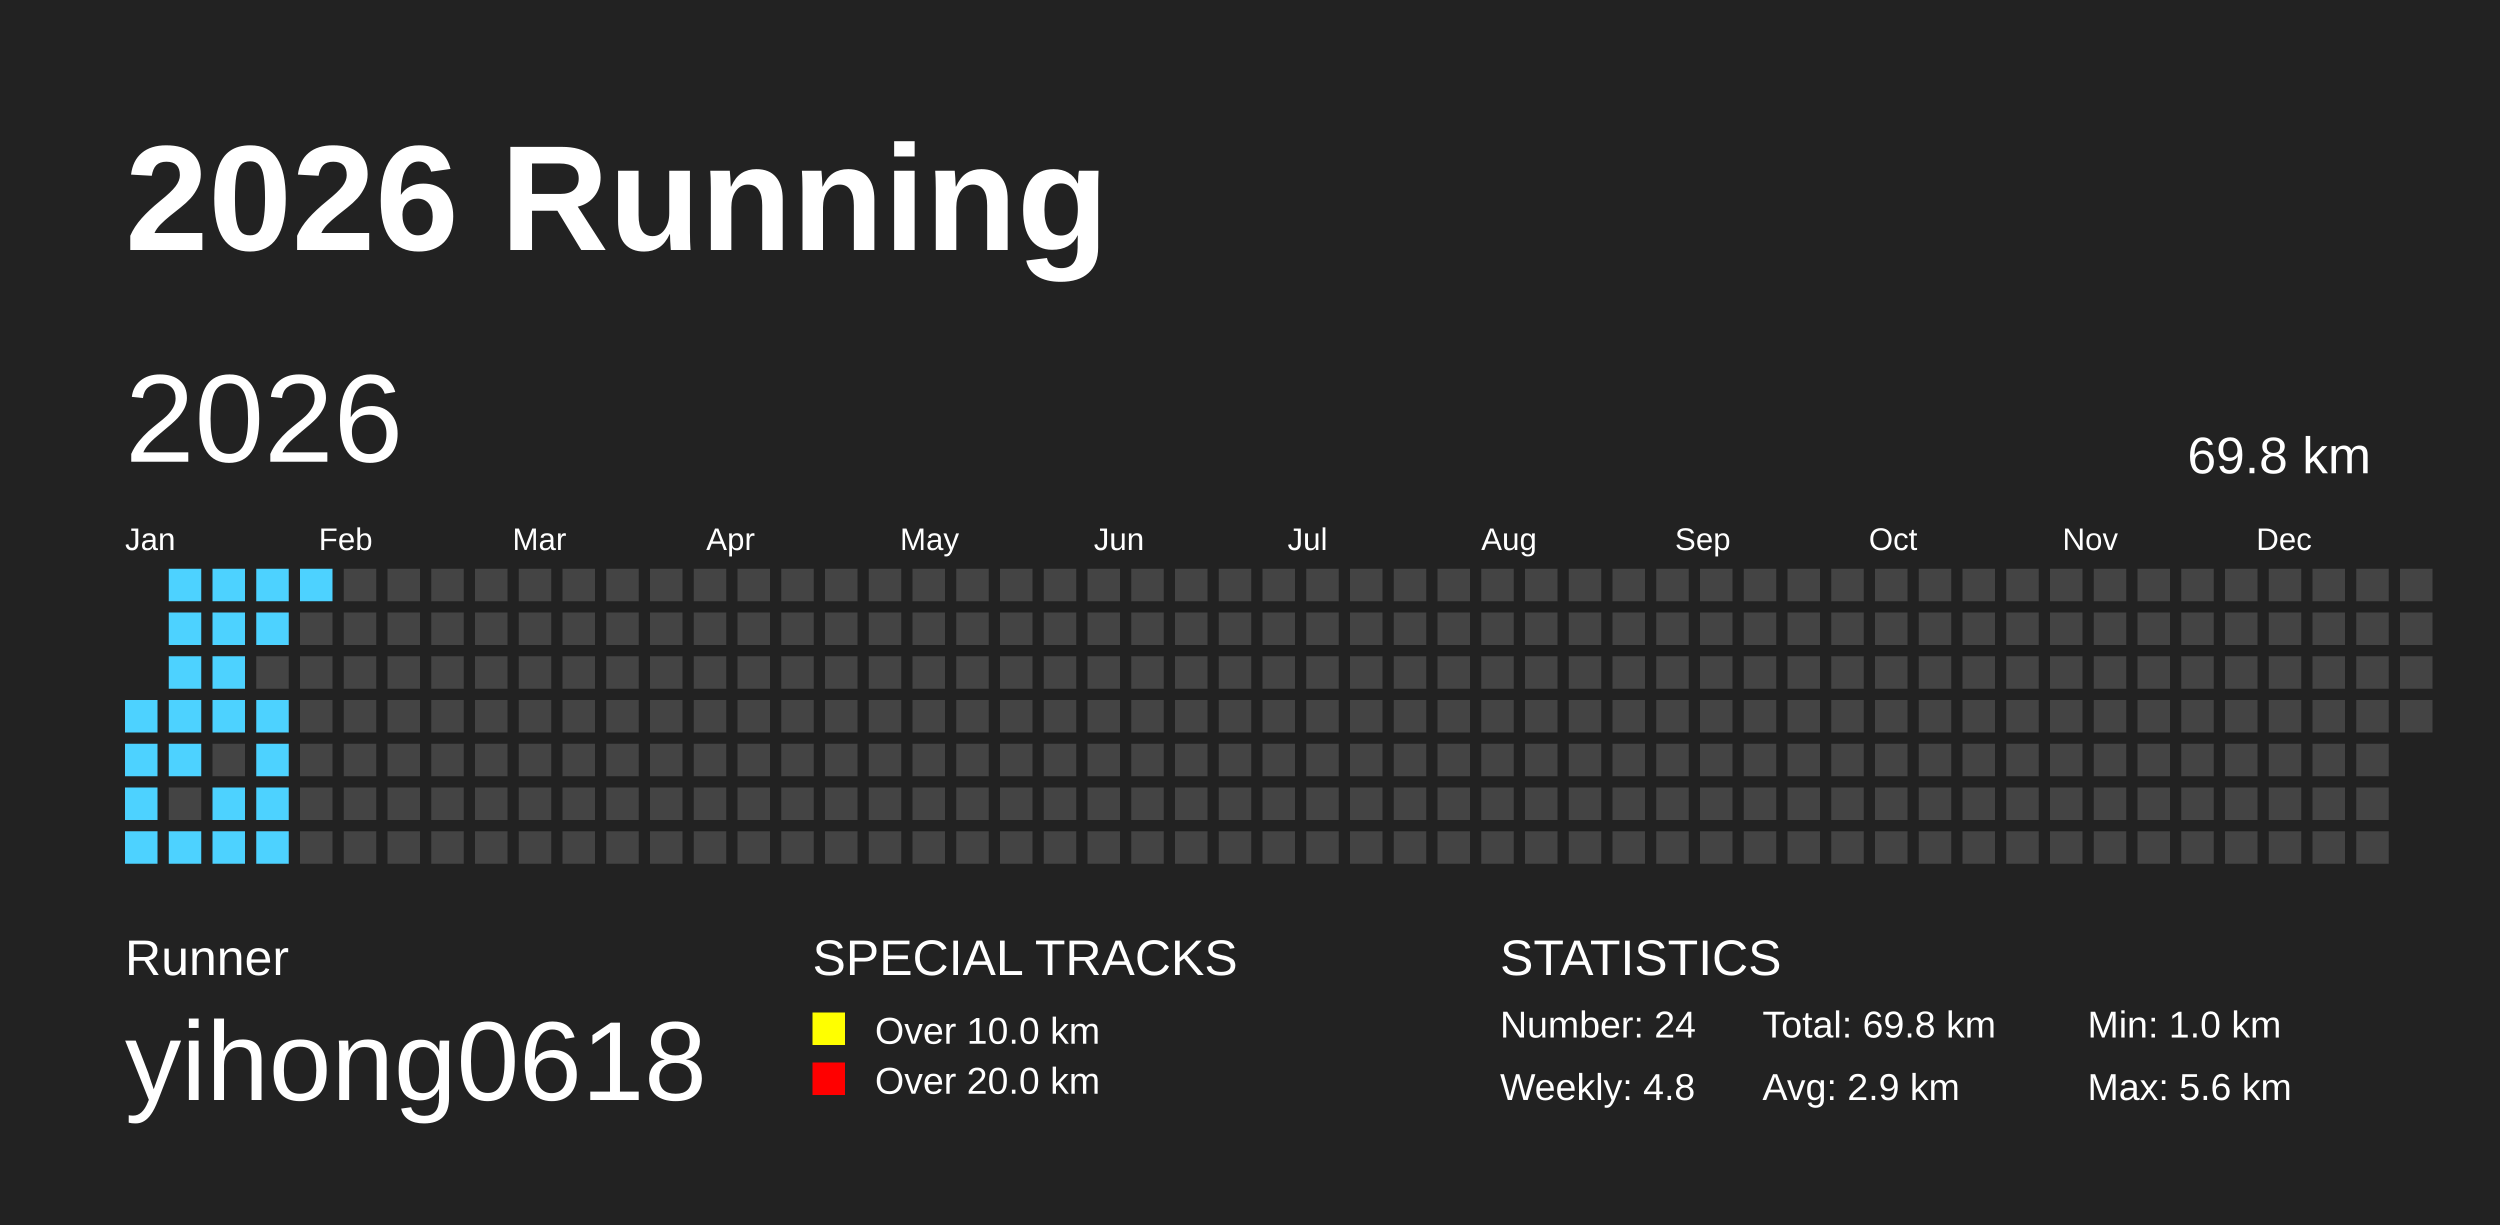
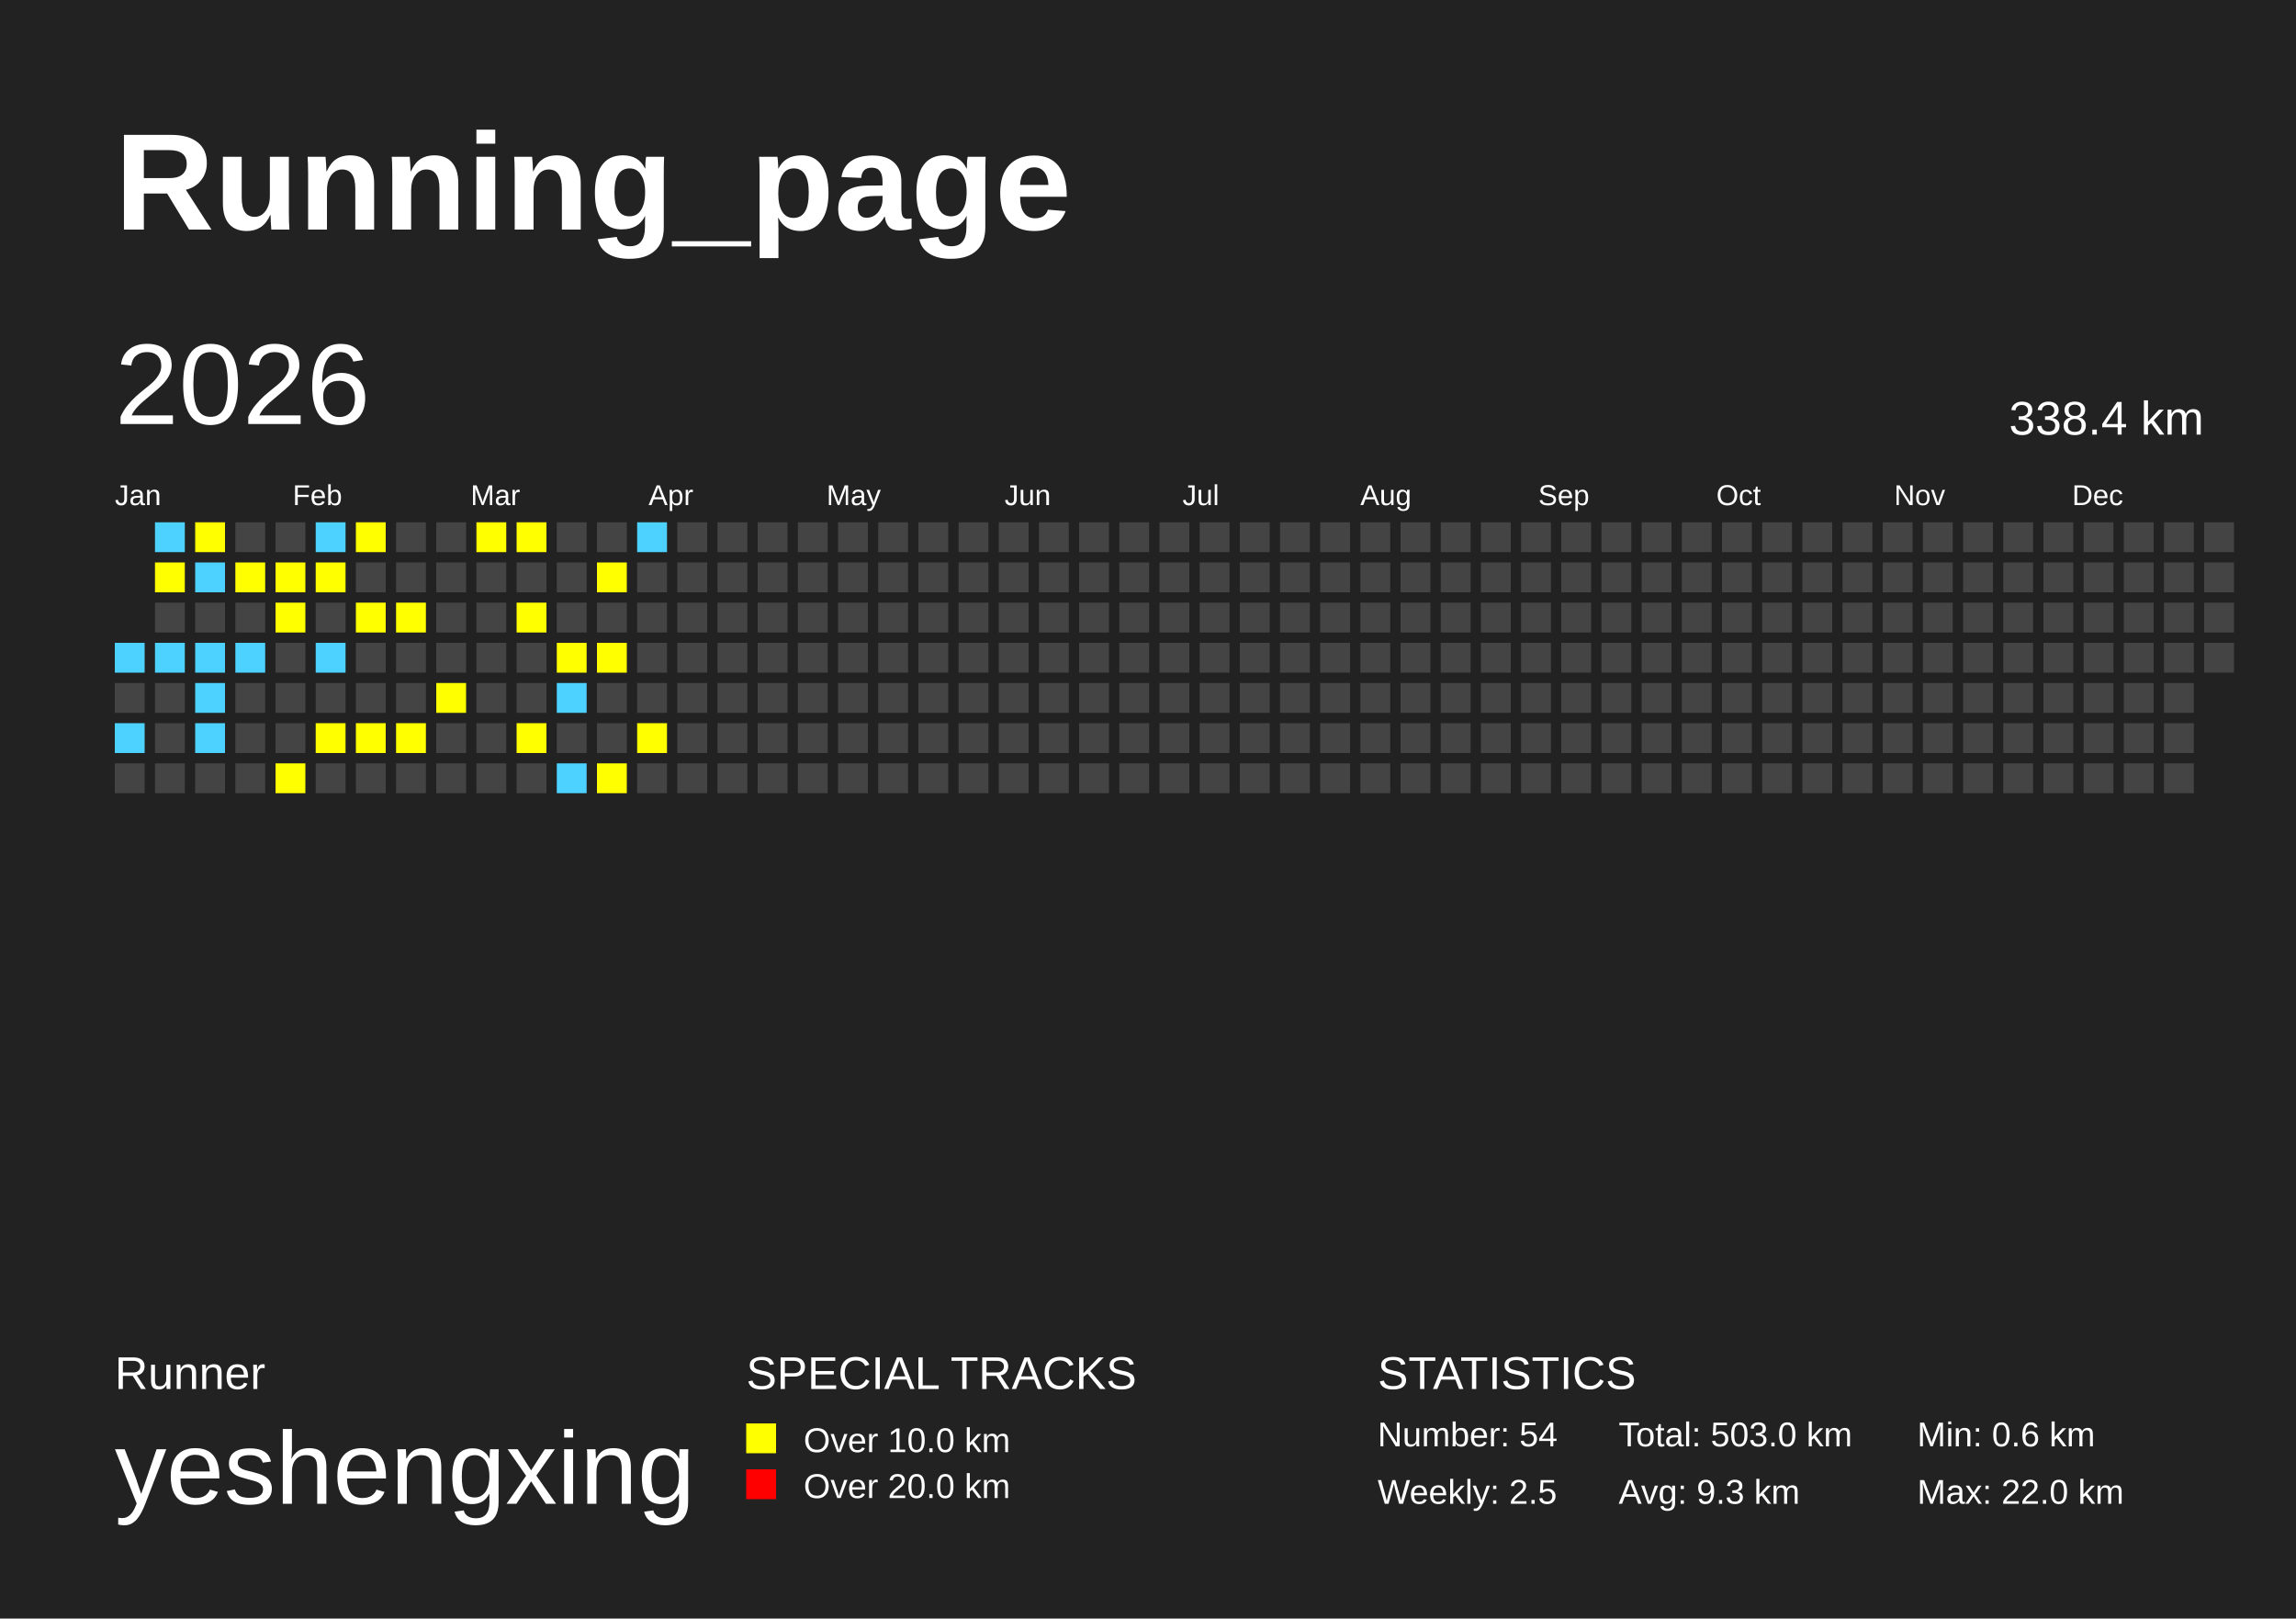
- <svg xmlns="http://www.w3.org/2000/svg" baseProfile="full" height="98mm" version="1.1" viewBox="0,0,200,98" width="200mm">
+ <svg xmlns="http://www.w3.org/2000/svg" baseProfile="full" height="141mm" version="1.1" viewBox="0,0,200,141" width="200mm">
  <defs />
-   <rect fill="#222222" height="98" width="200" x="0" y="0" />
-   <text fill="#FFFFFF" style="font-size:12px; font-family:Arial; font-weight:bold;" x="10" y="20">2026 Running</text>
-   <text fill="#FFFFFF" style="font-size:4px; font-family:Arial" x="10" y="78">Runner</text>
-   <text fill="#FFFFFF" style="font-size:9px; font-family:Arial" x="10" y="88">yihong0618</text>
-   <text fill="#FFFFFF" style="font-size:4px; font-family:Arial" x="65" y="78">SPECIAL TRACKS</text>
-   <rect fill="yellow" height="2.6" width="2.6" x="65" y="81" />
-   <text fill="#FFFFFF" style="font-size:3px; font-family:Arial" x="70" y="83.5">Over 10.0 km</text>
-   <rect fill="red" height="2.6" width="2.6" x="65" y="85" />
-   <text fill="#FFFFFF" style="font-size:3px; font-family:Arial" x="70" y="87.5">Over 20.0 km</text>
-   <text fill="#FFFFFF" style="font-size:4px; font-family:Arial" x="120" y="78">STATISTICS</text>
-   <text fill="#FFFFFF" style="font-size:3px; font-family:Arial" x="120" y="83">Number: 24</text>
-   <text fill="#FFFFFF" style="font-size:3px; font-family:Arial" x="120" y="88">Weekly: 4.8</text>
-   <text fill="#FFFFFF" style="font-size:3px; font-family:Arial" x="141" y="83">Total: 69.8 km</text>
-   <text fill="#FFFFFF" style="font-size:3px; font-family:Arial" x="141" y="88">Avg: 2.9 km</text>
-   <text fill="#FFFFFF" style="font-size:3px; font-family:Arial" x="167" y="83">Min: 1.0 km</text>
-   <text fill="#FFFFFF" style="font-size:3px; font-family:Arial" x="167" y="88">Max: 5.6 km</text>
+   <rect fill="#222222" height="141" width="200" x="0" y="0" />
+   <text fill="#FFFFFF" style="font-size:12px; font-family:Arial; font-weight:bold;" x="10" y="20">Running_page</text>
+   <text fill="#FFFFFF" style="font-size:4px; font-family:Arial" x="10" y="121">Runner</text>
+   <text fill="#FFFFFF" style="font-size:9px; font-family:Arial" x="10" y="131">yeshengxing</text>
+   <text fill="#FFFFFF" style="font-size:4px; font-family:Arial" x="65" y="121">SPECIAL TRACKS</text>
+   <rect fill="yellow" height="2.6" width="2.6" x="65" y="124" />
+   <text fill="#FFFFFF" style="font-size:3px; font-family:Arial" x="70" y="126.5">Over 10.0 km</text>
+   <rect fill="red" height="2.6" width="2.6" x="65" y="128" />
+   <text fill="#FFFFFF" style="font-size:3px; font-family:Arial" x="70" y="130.5">Over 20.0 km</text>
+   <text fill="#FFFFFF" style="font-size:4px; font-family:Arial" x="120" y="121">STATISTICS</text>
+   <text fill="#FFFFFF" style="font-size:3px; font-family:Arial" x="120" y="126">Number: 54</text>
+   <text fill="#FFFFFF" style="font-size:3px; font-family:Arial" x="120" y="131">Weekly: 2.5</text>
+   <text fill="#FFFFFF" style="font-size:3px; font-family:Arial" x="141" y="126">Total: 503.0 km</text>
+   <text fill="#FFFFFF" style="font-size:3px; font-family:Arial" x="141" y="131">Avg: 9.3 km</text>
+   <text fill="#FFFFFF" style="font-size:3px; font-family:Arial" x="167" y="126">Min: 0.6 km</text>
+   <text fill="#FFFFFF" style="font-size:3px; font-family:Arial" x="167" y="131">Max: 22.0 km</text>
  <text dominant-baseline="hanging" fill="#FFFFFF" style="font-size:10.0px; font-family:Arial;" x="10" y="30">2026</text>
-   <text dominant-baseline="hanging" fill="#FFFFFF" style="font-size:4.125px; font-family:Arial;" x="175" y="35">69.8 km</text>
+   <text dominant-baseline="hanging" fill="#FFFFFF" style="font-size:4.125px; font-family:Arial;" x="175" y="35">338.4 km</text>
  <text fill="#FFFFFF" style="font-size:2.5px; font-family:Arial" x="10.0" y="44">Jan</text>
  <text fill="#FFFFFF" style="font-size:2.5px; font-family:Arial" x="25.5" y="44">Feb</text>
  <text fill="#FFFFFF" style="font-size:2.5px; font-family:Arial" x="41.0" y="44">Mar</text>
  <text fill="#FFFFFF" style="font-size:2.5px; font-family:Arial" x="56.5" y="44">Apr</text>
  <text fill="#FFFFFF" style="font-size:2.5px; font-family:Arial" x="72.0" y="44">May</text>
  <text fill="#FFFFFF" style="font-size:2.5px; font-family:Arial" x="87.5" y="44">Jun</text>
  <text fill="#FFFFFF" style="font-size:2.5px; font-family:Arial" x="103.0" y="44">Jul</text>
  <text fill="#FFFFFF" style="font-size:2.5px; font-family:Arial" x="118.5" y="44">Aug</text>
  <text fill="#FFFFFF" style="font-size:2.5px; font-family:Arial" x="134.0" y="44">Sep</text>
  <text fill="#FFFFFF" style="font-size:2.5px; font-family:Arial" x="149.5" y="44">Oct</text>
  <text fill="#FFFFFF" style="font-size:2.5px; font-family:Arial" x="165.0" y="44">Nov</text>
  <text fill="#FFFFFF" style="font-size:2.5px; font-family:Arial" x="180.5" y="44">Dec</text>
  <rect fill="#4DD2FF" height="2.6" width="2.6" x="10.0" y="56.0" />
-   <rect fill="#4DD2FF" height="2.6" width="2.6" x="10.0" y="59.5" />
+   <rect fill="#444444" height="2.6" width="2.6" x="10.0" y="59.5" />
  <rect fill="#4DD2FF" height="2.6" width="2.6" x="10.0" y="63.0" />
-   <rect fill="#4DD2FF" height="2.6" width="2.6" x="10.0" y="66.5" />
+   <rect fill="#444444" height="2.6" width="2.6" x="10.0" y="66.5" />
  <rect fill="#4DD2FF" height="2.6" width="2.6" x="13.5" y="45.5" />
-   <rect fill="#4DD2FF" height="2.6" width="2.6" x="13.5" y="49.0" />
-   <rect fill="#4DD2FF" height="2.6" width="2.6" x="13.5" y="52.5" />
+   <rect fill="yellow" height="2.6" width="2.6" x="13.5" y="49.0" />
+   <rect fill="#444444" height="2.6" width="2.6" x="13.5" y="52.5" />
  <rect fill="#4DD2FF" height="2.6" width="2.6" x="13.5" y="56.0" />
-   <rect fill="#4DD2FF" height="2.6" width="2.6" x="13.5" y="59.5" />
+   <rect fill="#444444" height="2.6" width="2.6" x="13.5" y="59.5" />
  <rect fill="#444444" height="2.6" width="2.6" x="13.5" y="63.0" />
-   <rect fill="#4DD2FF" height="2.6" width="2.6" x="13.5" y="66.5" />
-   <rect fill="#4DD2FF" height="2.6" width="2.6" x="17.0" y="45.5" />
+   <rect fill="#444444" height="2.6" width="2.6" x="13.5" y="66.5" />
+   <rect fill="yellow" height="2.6" width="2.6" x="17.0" y="45.5" />
  <rect fill="#4DD2FF" height="2.6" width="2.6" x="17.0" y="49.0" />
-   <rect fill="#4DD2FF" height="2.6" width="2.6" x="17.0" y="52.5" />
+   <rect fill="#444444" height="2.6" width="2.6" x="17.0" y="52.5" />
  <rect fill="#4DD2FF" height="2.6" width="2.6" x="17.0" y="56.0" />
-   <rect fill="#444444" height="2.6" width="2.6" x="17.0" y="59.5" />
+   <rect fill="#4DD2FF" height="2.6" width="2.6" x="17.0" y="59.5" />
  <rect fill="#4DD2FF" height="2.6" width="2.6" x="17.0" y="63.0" />
-   <rect fill="#4DD2FF" height="2.6" width="2.6" x="17.0" y="66.5" />
-   <rect fill="#4DD2FF" height="2.6" width="2.6" x="20.5" y="45.5" />
-   <rect fill="#4DD2FF" height="2.6" width="2.6" x="20.5" y="49.0" />
+   <rect fill="#444444" height="2.6" width="2.6" x="17.0" y="66.5" />
+   <rect fill="#444444" height="2.6" width="2.6" x="20.5" y="45.5" />
+   <rect fill="yellow" height="2.6" width="2.6" x="20.5" y="49.0" />
  <rect fill="#444444" height="2.6" width="2.6" x="20.5" y="52.5" />
  <rect fill="#4DD2FF" height="2.6" width="2.6" x="20.5" y="56.0" />
-   <rect fill="#4DD2FF" height="2.6" width="2.6" x="20.5" y="59.5" />
-   <rect fill="#4DD2FF" height="2.6" width="2.6" x="20.5" y="63.0" />
-   <rect fill="#4DD2FF" height="2.6" width="2.6" x="20.5" y="66.5" />
-   <rect fill="#4DD2FF" height="2.6" width="2.6" x="24.0" y="45.5" />
-   <rect fill="#444444" height="2.6" width="2.6" x="24.0" y="49.0" />
-   <rect fill="#444444" height="2.6" width="2.6" x="24.0" y="52.5" />
+   <rect fill="#444444" height="2.6" width="2.6" x="20.5" y="59.5" />
+   <rect fill="#444444" height="2.6" width="2.6" x="20.5" y="63.0" />
+   <rect fill="#444444" height="2.6" width="2.6" x="20.5" y="66.5" />
+   <rect fill="#444444" height="2.6" width="2.6" x="24.0" y="45.5" />
+   <rect fill="yellow" height="2.6" width="2.6" x="24.0" y="49.0" />
+   <rect fill="yellow" height="2.6" width="2.6" x="24.0" y="52.5" />
  <rect fill="#444444" height="2.6" width="2.6" x="24.0" y="56.0" />
  <rect fill="#444444" height="2.6" width="2.6" x="24.0" y="59.5" />
  <rect fill="#444444" height="2.6" width="2.6" x="24.0" y="63.0" />
-   <rect fill="#444444" height="2.6" width="2.6" x="24.0" y="66.5" />
-   <rect fill="#444444" height="2.6" width="2.6" x="27.5" y="45.5" />
-   <rect fill="#444444" height="2.6" width="2.6" x="27.5" y="49.0" />
+   <rect fill="yellow" height="2.6" width="2.6" x="24.0" y="66.5" />
+   <rect fill="#4DD2FF" height="2.6" width="2.6" x="27.5" y="45.5" />
+   <rect fill="yellow" height="2.6" width="2.6" x="27.5" y="49.0" />
  <rect fill="#444444" height="2.6" width="2.6" x="27.5" y="52.5" />
-   <rect fill="#444444" height="2.6" width="2.6" x="27.5" y="56.0" />
+   <rect fill="#4DD2FF" height="2.6" width="2.6" x="27.5" y="56.0" />
  <rect fill="#444444" height="2.6" width="2.6" x="27.5" y="59.5" />
-   <rect fill="#444444" height="2.6" width="2.6" x="27.5" y="63.0" />
+   <rect fill="yellow" height="2.6" width="2.6" x="27.5" y="63.0" />
  <rect fill="#444444" height="2.6" width="2.6" x="27.5" y="66.5" />
-   <rect fill="#444444" height="2.6" width="2.6" x="31.0" y="45.5" />
+   <rect fill="yellow" height="2.6" width="2.6" x="31.0" y="45.5" />
  <rect fill="#444444" height="2.6" width="2.6" x="31.0" y="49.0" />
-   <rect fill="#444444" height="2.6" width="2.6" x="31.0" y="52.5" />
+   <rect fill="yellow" height="2.6" width="2.6" x="31.0" y="52.5" />
  <rect fill="#444444" height="2.6" width="2.6" x="31.0" y="56.0" />
  <rect fill="#444444" height="2.6" width="2.6" x="31.0" y="59.5" />
-   <rect fill="#444444" height="2.6" width="2.6" x="31.0" y="63.0" />
+   <rect fill="yellow" height="2.6" width="2.6" x="31.0" y="63.0" />
  <rect fill="#444444" height="2.6" width="2.6" x="31.0" y="66.5" />
  <rect fill="#444444" height="2.6" width="2.6" x="34.5" y="45.5" />
  <rect fill="#444444" height="2.6" width="2.6" x="34.5" y="49.0" />
-   <rect fill="#444444" height="2.6" width="2.6" x="34.5" y="52.5" />
+   <rect fill="yellow" height="2.6" width="2.6" x="34.5" y="52.5" />
  <rect fill="#444444" height="2.6" width="2.6" x="34.5" y="56.0" />
  <rect fill="#444444" height="2.6" width="2.6" x="34.5" y="59.5" />
-   <rect fill="#444444" height="2.6" width="2.6" x="34.5" y="63.0" />
+   <rect fill="yellow" height="2.6" width="2.6" x="34.5" y="63.0" />
  <rect fill="#444444" height="2.6" width="2.6" x="34.5" y="66.5" />
  <rect fill="#444444" height="2.6" width="2.6" x="38.0" y="45.5" />
  <rect fill="#444444" height="2.6" width="2.6" x="38.0" y="49.0" />
  <rect fill="#444444" height="2.6" width="2.6" x="38.0" y="52.5" />
  <rect fill="#444444" height="2.6" width="2.6" x="38.0" y="56.0" />
-   <rect fill="#444444" height="2.6" width="2.6" x="38.0" y="59.5" />
+   <rect fill="yellow" height="2.6" width="2.6" x="38.0" y="59.5" />
  <rect fill="#444444" height="2.6" width="2.6" x="38.0" y="63.0" />
  <rect fill="#444444" height="2.6" width="2.6" x="38.0" y="66.5" />
-   <rect fill="#444444" height="2.6" width="2.6" x="41.5" y="45.5" />
+   <rect fill="yellow" height="2.6" width="2.6" x="41.5" y="45.5" />
  <rect fill="#444444" height="2.6" width="2.6" x="41.5" y="49.0" />
  <rect fill="#444444" height="2.6" width="2.6" x="41.5" y="52.5" />
  <rect fill="#444444" height="2.6" width="2.6" x="41.5" y="56.0" />
  <rect fill="#444444" height="2.6" width="2.6" x="41.5" y="59.5" />
  <rect fill="#444444" height="2.6" width="2.6" x="41.5" y="63.0" />
  <rect fill="#444444" height="2.6" width="2.6" x="41.5" y="66.5" />
-   <rect fill="#444444" height="2.6" width="2.6" x="45.0" y="45.5" />
+   <rect fill="yellow" height="2.6" width="2.6" x="45.0" y="45.5" />
  <rect fill="#444444" height="2.6" width="2.6" x="45.0" y="49.0" />
-   <rect fill="#444444" height="2.6" width="2.6" x="45.0" y="52.5" />
+   <rect fill="yellow" height="2.6" width="2.6" x="45.0" y="52.5" />
  <rect fill="#444444" height="2.6" width="2.6" x="45.0" y="56.0" />
  <rect fill="#444444" height="2.6" width="2.6" x="45.0" y="59.5" />
-   <rect fill="#444444" height="2.6" width="2.6" x="45.0" y="63.0" />
+   <rect fill="yellow" height="2.6" width="2.6" x="45.0" y="63.0" />
  <rect fill="#444444" height="2.6" width="2.6" x="45.0" y="66.5" />
  <rect fill="#444444" height="2.6" width="2.6" x="48.5" y="45.5" />
  <rect fill="#444444" height="2.6" width="2.6" x="48.5" y="49.0" />
  <rect fill="#444444" height="2.6" width="2.6" x="48.5" y="52.5" />
-   <rect fill="#444444" height="2.6" width="2.6" x="48.5" y="56.0" />
-   <rect fill="#444444" height="2.6" width="2.6" x="48.5" y="59.5" />
+   <rect fill="yellow" height="2.6" width="2.6" x="48.5" y="56.0" />
+   <rect fill="#4DD2FF" height="2.6" width="2.6" x="48.5" y="59.5" />
  <rect fill="#444444" height="2.6" width="2.6" x="48.5" y="63.0" />
-   <rect fill="#444444" height="2.6" width="2.6" x="48.5" y="66.5" />
+   <rect fill="#4DD2FF" height="2.6" width="2.6" x="48.5" y="66.5" />
  <rect fill="#444444" height="2.6" width="2.6" x="52.0" y="45.5" />
-   <rect fill="#444444" height="2.6" width="2.6" x="52.0" y="49.0" />
+   <rect fill="yellow" height="2.6" width="2.6" x="52.0" y="49.0" />
  <rect fill="#444444" height="2.6" width="2.6" x="52.0" y="52.5" />
-   <rect fill="#444444" height="2.6" width="2.6" x="52.0" y="56.0" />
+   <rect fill="yellow" height="2.6" width="2.6" x="52.0" y="56.0" />
  <rect fill="#444444" height="2.6" width="2.6" x="52.0" y="59.5" />
  <rect fill="#444444" height="2.6" width="2.6" x="52.0" y="63.0" />
-   <rect fill="#444444" height="2.6" width="2.6" x="52.0" y="66.5" />
-   <rect fill="#444444" height="2.6" width="2.6" x="55.5" y="45.5" />
+   <rect fill="yellow" height="2.6" width="2.6" x="52.0" y="66.5" />
+   <rect fill="#4DD2FF" height="2.6" width="2.6" x="55.5" y="45.5" />
  <rect fill="#444444" height="2.6" width="2.6" x="55.5" y="49.0" />
  <rect fill="#444444" height="2.6" width="2.6" x="55.5" y="52.5" />
  <rect fill="#444444" height="2.6" width="2.6" x="55.5" y="56.0" />
  <rect fill="#444444" height="2.6" width="2.6" x="55.5" y="59.5" />
-   <rect fill="#444444" height="2.6" width="2.6" x="55.5" y="63.0" />
+   <rect fill="yellow" height="2.6" width="2.6" x="55.5" y="63.0" />
  <rect fill="#444444" height="2.6" width="2.6" x="55.5" y="66.5" />
  <rect fill="#444444" height="2.6" width="2.6" x="59.0" y="45.5" />
  <rect fill="#444444" height="2.6" width="2.6" x="59.0" y="49.0" />
  <rect fill="#444444" height="2.6" width="2.6" x="59.0" y="52.5" />
  <rect fill="#444444" height="2.6" width="2.6" x="59.0" y="56.0" />
  <rect fill="#444444" height="2.6" width="2.6" x="59.0" y="59.5" />
  <rect fill="#444444" height="2.6" width="2.6" x="59.0" y="63.0" />
  <rect fill="#444444" height="2.6" width="2.6" x="59.0" y="66.5" />
  <rect fill="#444444" height="2.6" width="2.6" x="62.5" y="45.5" />
  <rect fill="#444444" height="2.6" width="2.6" x="62.5" y="49.0" />
  <rect fill="#444444" height="2.6" width="2.6" x="62.5" y="52.5" />
  <rect fill="#444444" height="2.6" width="2.6" x="62.5" y="56.0" />
  <rect fill="#444444" height="2.6" width="2.6" x="62.5" y="59.5" />
  <rect fill="#444444" height="2.6" width="2.6" x="62.5" y="63.0" />
  <rect fill="#444444" height="2.6" width="2.6" x="62.5" y="66.5" />
  <rect fill="#444444" height="2.6" width="2.6" x="66.0" y="45.5" />
  <rect fill="#444444" height="2.6" width="2.6" x="66.0" y="49.0" />
  <rect fill="#444444" height="2.6" width="2.6" x="66.0" y="52.5" />
  <rect fill="#444444" height="2.6" width="2.6" x="66.0" y="56.0" />
  <rect fill="#444444" height="2.6" width="2.6" x="66.0" y="59.5" />
  <rect fill="#444444" height="2.6" width="2.6" x="66.0" y="63.0" />
  <rect fill="#444444" height="2.6" width="2.6" x="66.0" y="66.5" />
  <rect fill="#444444" height="2.6" width="2.6" x="69.5" y="45.5" />
  <rect fill="#444444" height="2.6" width="2.6" x="69.5" y="49.0" />
  <rect fill="#444444" height="2.6" width="2.6" x="69.5" y="52.5" />
  <rect fill="#444444" height="2.6" width="2.6" x="69.5" y="56.0" />
  <rect fill="#444444" height="2.6" width="2.6" x="69.5" y="59.5" />
  <rect fill="#444444" height="2.6" width="2.6" x="69.5" y="63.0" />
  <rect fill="#444444" height="2.6" width="2.6" x="69.5" y="66.5" />
  <rect fill="#444444" height="2.6" width="2.6" x="73.0" y="45.5" />
  <rect fill="#444444" height="2.6" width="2.6" x="73.0" y="49.0" />
  <rect fill="#444444" height="2.6" width="2.6" x="73.0" y="52.5" />
  <rect fill="#444444" height="2.6" width="2.6" x="73.0" y="56.0" />
  <rect fill="#444444" height="2.6" width="2.6" x="73.0" y="59.5" />
  <rect fill="#444444" height="2.6" width="2.6" x="73.0" y="63.0" />
  <rect fill="#444444" height="2.6" width="2.6" x="73.0" y="66.5" />
  <rect fill="#444444" height="2.6" width="2.6" x="76.5" y="45.5" />
  <rect fill="#444444" height="2.6" width="2.6" x="76.5" y="49.0" />
  <rect fill="#444444" height="2.6" width="2.6" x="76.5" y="52.5" />
  <rect fill="#444444" height="2.6" width="2.6" x="76.5" y="56.0" />
  <rect fill="#444444" height="2.6" width="2.6" x="76.5" y="59.5" />
  <rect fill="#444444" height="2.6" width="2.6" x="76.5" y="63.0" />
  <rect fill="#444444" height="2.6" width="2.6" x="76.5" y="66.5" />
  <rect fill="#444444" height="2.6" width="2.6" x="80.0" y="45.5" />
  <rect fill="#444444" height="2.6" width="2.6" x="80.0" y="49.0" />
  <rect fill="#444444" height="2.6" width="2.6" x="80.0" y="52.5" />
  <rect fill="#444444" height="2.6" width="2.6" x="80.0" y="56.0" />
  <rect fill="#444444" height="2.6" width="2.6" x="80.0" y="59.5" />
  <rect fill="#444444" height="2.6" width="2.6" x="80.0" y="63.0" />
  <rect fill="#444444" height="2.6" width="2.6" x="80.0" y="66.5" />
  <rect fill="#444444" height="2.6" width="2.6" x="83.5" y="45.5" />
  <rect fill="#444444" height="2.6" width="2.6" x="83.5" y="49.0" />
  <rect fill="#444444" height="2.6" width="2.6" x="83.5" y="52.5" />
  <rect fill="#444444" height="2.6" width="2.6" x="83.5" y="56.0" />
  <rect fill="#444444" height="2.6" width="2.6" x="83.5" y="59.5" />
  <rect fill="#444444" height="2.6" width="2.6" x="83.5" y="63.0" />
  <rect fill="#444444" height="2.6" width="2.6" x="83.5" y="66.5" />
  <rect fill="#444444" height="2.6" width="2.6" x="87.0" y="45.5" />
  <rect fill="#444444" height="2.6" width="2.6" x="87.0" y="49.0" />
  <rect fill="#444444" height="2.6" width="2.6" x="87.0" y="52.5" />
  <rect fill="#444444" height="2.6" width="2.6" x="87.0" y="56.0" />
  <rect fill="#444444" height="2.6" width="2.6" x="87.0" y="59.5" />
  <rect fill="#444444" height="2.6" width="2.6" x="87.0" y="63.0" />
  <rect fill="#444444" height="2.6" width="2.6" x="87.0" y="66.5" />
  <rect fill="#444444" height="2.6" width="2.6" x="90.5" y="45.5" />
  <rect fill="#444444" height="2.6" width="2.6" x="90.5" y="49.0" />
  <rect fill="#444444" height="2.6" width="2.6" x="90.5" y="52.5" />
  <rect fill="#444444" height="2.6" width="2.6" x="90.5" y="56.0" />
  <rect fill="#444444" height="2.6" width="2.6" x="90.5" y="59.5" />
  <rect fill="#444444" height="2.6" width="2.6" x="90.5" y="63.0" />
  <rect fill="#444444" height="2.6" width="2.6" x="90.5" y="66.5" />
  <rect fill="#444444" height="2.6" width="2.6" x="94.0" y="45.5" />
  <rect fill="#444444" height="2.6" width="2.6" x="94.0" y="49.0" />
  <rect fill="#444444" height="2.6" width="2.6" x="94.0" y="52.5" />
  <rect fill="#444444" height="2.6" width="2.6" x="94.0" y="56.0" />
  <rect fill="#444444" height="2.6" width="2.6" x="94.0" y="59.5" />
  <rect fill="#444444" height="2.6" width="2.6" x="94.0" y="63.0" />
  <rect fill="#444444" height="2.6" width="2.6" x="94.0" y="66.5" />
  <rect fill="#444444" height="2.6" width="2.6" x="97.5" y="45.5" />
  <rect fill="#444444" height="2.6" width="2.6" x="97.5" y="49.0" />
  <rect fill="#444444" height="2.6" width="2.6" x="97.5" y="52.5" />
  <rect fill="#444444" height="2.6" width="2.6" x="97.5" y="56.0" />
  <rect fill="#444444" height="2.6" width="2.6" x="97.5" y="59.5" />
  <rect fill="#444444" height="2.6" width="2.6" x="97.5" y="63.0" />
  <rect fill="#444444" height="2.6" width="2.6" x="97.5" y="66.5" />
  <rect fill="#444444" height="2.6" width="2.6" x="101.0" y="45.5" />
  <rect fill="#444444" height="2.6" width="2.6" x="101.0" y="49.0" />
  <rect fill="#444444" height="2.6" width="2.6" x="101.0" y="52.5" />
  <rect fill="#444444" height="2.6" width="2.6" x="101.0" y="56.0" />
  <rect fill="#444444" height="2.6" width="2.6" x="101.0" y="59.5" />
  <rect fill="#444444" height="2.6" width="2.6" x="101.0" y="63.0" />
  <rect fill="#444444" height="2.6" width="2.6" x="101.0" y="66.5" />
  <rect fill="#444444" height="2.6" width="2.6" x="104.5" y="45.5" />
  <rect fill="#444444" height="2.6" width="2.6" x="104.5" y="49.0" />
  <rect fill="#444444" height="2.6" width="2.6" x="104.5" y="52.5" />
  <rect fill="#444444" height="2.6" width="2.6" x="104.5" y="56.0" />
  <rect fill="#444444" height="2.6" width="2.6" x="104.5" y="59.5" />
  <rect fill="#444444" height="2.6" width="2.6" x="104.5" y="63.0" />
  <rect fill="#444444" height="2.6" width="2.6" x="104.5" y="66.5" />
  <rect fill="#444444" height="2.6" width="2.6" x="108.0" y="45.5" />
  <rect fill="#444444" height="2.6" width="2.6" x="108.0" y="49.0" />
  <rect fill="#444444" height="2.6" width="2.6" x="108.0" y="52.5" />
  <rect fill="#444444" height="2.6" width="2.6" x="108.0" y="56.0" />
  <rect fill="#444444" height="2.6" width="2.6" x="108.0" y="59.5" />
  <rect fill="#444444" height="2.6" width="2.6" x="108.0" y="63.0" />
  <rect fill="#444444" height="2.6" width="2.6" x="108.0" y="66.5" />
  <rect fill="#444444" height="2.6" width="2.6" x="111.5" y="45.5" />
  <rect fill="#444444" height="2.6" width="2.6" x="111.5" y="49.0" />
  <rect fill="#444444" height="2.6" width="2.6" x="111.5" y="52.5" />
  <rect fill="#444444" height="2.6" width="2.6" x="111.5" y="56.0" />
  <rect fill="#444444" height="2.6" width="2.6" x="111.5" y="59.5" />
  <rect fill="#444444" height="2.6" width="2.6" x="111.5" y="63.0" />
  <rect fill="#444444" height="2.6" width="2.6" x="111.5" y="66.5" />
  <rect fill="#444444" height="2.6" width="2.6" x="115.0" y="45.5" />
  <rect fill="#444444" height="2.6" width="2.6" x="115.0" y="49.0" />
  <rect fill="#444444" height="2.6" width="2.6" x="115.0" y="52.5" />
  <rect fill="#444444" height="2.6" width="2.6" x="115.0" y="56.0" />
  <rect fill="#444444" height="2.6" width="2.6" x="115.0" y="59.5" />
  <rect fill="#444444" height="2.6" width="2.6" x="115.0" y="63.0" />
  <rect fill="#444444" height="2.6" width="2.6" x="115.0" y="66.5" />
  <rect fill="#444444" height="2.6" width="2.6" x="118.5" y="45.5" />
  <rect fill="#444444" height="2.6" width="2.6" x="118.5" y="49.0" />
  <rect fill="#444444" height="2.6" width="2.6" x="118.5" y="52.5" />
  <rect fill="#444444" height="2.6" width="2.6" x="118.5" y="56.0" />
  <rect fill="#444444" height="2.6" width="2.6" x="118.5" y="59.5" />
  <rect fill="#444444" height="2.6" width="2.6" x="118.5" y="63.0" />
  <rect fill="#444444" height="2.6" width="2.6" x="118.5" y="66.5" />
  <rect fill="#444444" height="2.6" width="2.6" x="122.0" y="45.5" />
  <rect fill="#444444" height="2.6" width="2.6" x="122.0" y="49.0" />
  <rect fill="#444444" height="2.6" width="2.6" x="122.0" y="52.5" />
  <rect fill="#444444" height="2.6" width="2.6" x="122.0" y="56.0" />
  <rect fill="#444444" height="2.6" width="2.6" x="122.0" y="59.5" />
  <rect fill="#444444" height="2.6" width="2.6" x="122.0" y="63.0" />
  <rect fill="#444444" height="2.6" width="2.6" x="122.0" y="66.5" />
  <rect fill="#444444" height="2.6" width="2.6" x="125.5" y="45.5" />
  <rect fill="#444444" height="2.6" width="2.6" x="125.5" y="49.0" />
  <rect fill="#444444" height="2.6" width="2.6" x="125.5" y="52.5" />
  <rect fill="#444444" height="2.6" width="2.6" x="125.5" y="56.0" />
  <rect fill="#444444" height="2.6" width="2.6" x="125.5" y="59.5" />
  <rect fill="#444444" height="2.6" width="2.6" x="125.5" y="63.0" />
  <rect fill="#444444" height="2.6" width="2.6" x="125.5" y="66.5" />
  <rect fill="#444444" height="2.6" width="2.6" x="129.0" y="45.5" />
  <rect fill="#444444" height="2.6" width="2.6" x="129.0" y="49.0" />
  <rect fill="#444444" height="2.6" width="2.6" x="129.0" y="52.5" />
  <rect fill="#444444" height="2.6" width="2.6" x="129.0" y="56.0" />
  <rect fill="#444444" height="2.6" width="2.6" x="129.0" y="59.5" />
  <rect fill="#444444" height="2.6" width="2.6" x="129.0" y="63.0" />
  <rect fill="#444444" height="2.6" width="2.6" x="129.0" y="66.5" />
  <rect fill="#444444" height="2.6" width="2.6" x="132.5" y="45.5" />
  <rect fill="#444444" height="2.6" width="2.6" x="132.5" y="49.0" />
  <rect fill="#444444" height="2.6" width="2.6" x="132.5" y="52.5" />
  <rect fill="#444444" height="2.6" width="2.6" x="132.5" y="56.0" />
  <rect fill="#444444" height="2.6" width="2.6" x="132.5" y="59.5" />
  <rect fill="#444444" height="2.6" width="2.6" x="132.5" y="63.0" />
  <rect fill="#444444" height="2.6" width="2.6" x="132.5" y="66.5" />
  <rect fill="#444444" height="2.6" width="2.6" x="136.0" y="45.5" />
  <rect fill="#444444" height="2.6" width="2.6" x="136.0" y="49.0" />
  <rect fill="#444444" height="2.6" width="2.6" x="136.0" y="52.5" />
  <rect fill="#444444" height="2.6" width="2.6" x="136.0" y="56.0" />
  <rect fill="#444444" height="2.6" width="2.6" x="136.0" y="59.5" />
  <rect fill="#444444" height="2.6" width="2.6" x="136.0" y="63.0" />
  <rect fill="#444444" height="2.6" width="2.6" x="136.0" y="66.5" />
  <rect fill="#444444" height="2.6" width="2.6" x="139.5" y="45.5" />
  <rect fill="#444444" height="2.6" width="2.6" x="139.5" y="49.0" />
  <rect fill="#444444" height="2.6" width="2.6" x="139.5" y="52.5" />
  <rect fill="#444444" height="2.6" width="2.6" x="139.5" y="56.0" />
  <rect fill="#444444" height="2.6" width="2.6" x="139.5" y="59.5" />
  <rect fill="#444444" height="2.6" width="2.6" x="139.5" y="63.0" />
  <rect fill="#444444" height="2.6" width="2.6" x="139.5" y="66.5" />
  <rect fill="#444444" height="2.6" width="2.6" x="143.0" y="45.5" />
  <rect fill="#444444" height="2.6" width="2.6" x="143.0" y="49.0" />
  <rect fill="#444444" height="2.6" width="2.6" x="143.0" y="52.5" />
  <rect fill="#444444" height="2.6" width="2.6" x="143.0" y="56.0" />
  <rect fill="#444444" height="2.6" width="2.6" x="143.0" y="59.5" />
  <rect fill="#444444" height="2.6" width="2.6" x="143.0" y="63.0" />
  <rect fill="#444444" height="2.6" width="2.6" x="143.0" y="66.5" />
  <rect fill="#444444" height="2.6" width="2.6" x="146.5" y="45.5" />
  <rect fill="#444444" height="2.6" width="2.6" x="146.5" y="49.0" />
  <rect fill="#444444" height="2.6" width="2.6" x="146.5" y="52.5" />
  <rect fill="#444444" height="2.6" width="2.6" x="146.5" y="56.0" />
  <rect fill="#444444" height="2.6" width="2.6" x="146.5" y="59.5" />
  <rect fill="#444444" height="2.6" width="2.6" x="146.5" y="63.0" />
  <rect fill="#444444" height="2.6" width="2.6" x="146.5" y="66.5" />
  <rect fill="#444444" height="2.6" width="2.6" x="150.0" y="45.5" />
  <rect fill="#444444" height="2.6" width="2.6" x="150.0" y="49.0" />
  <rect fill="#444444" height="2.6" width="2.6" x="150.0" y="52.5" />
  <rect fill="#444444" height="2.6" width="2.6" x="150.0" y="56.0" />
  <rect fill="#444444" height="2.6" width="2.6" x="150.0" y="59.5" />
  <rect fill="#444444" height="2.6" width="2.6" x="150.0" y="63.0" />
  <rect fill="#444444" height="2.6" width="2.6" x="150.0" y="66.5" />
  <rect fill="#444444" height="2.6" width="2.6" x="153.5" y="45.5" />
  <rect fill="#444444" height="2.6" width="2.6" x="153.5" y="49.0" />
  <rect fill="#444444" height="2.6" width="2.6" x="153.5" y="52.5" />
  <rect fill="#444444" height="2.6" width="2.6" x="153.5" y="56.0" />
  <rect fill="#444444" height="2.6" width="2.6" x="153.5" y="59.5" />
  <rect fill="#444444" height="2.6" width="2.6" x="153.5" y="63.0" />
  <rect fill="#444444" height="2.6" width="2.6" x="153.5" y="66.5" />
  <rect fill="#444444" height="2.6" width="2.6" x="157.0" y="45.5" />
  <rect fill="#444444" height="2.6" width="2.6" x="157.0" y="49.0" />
  <rect fill="#444444" height="2.6" width="2.6" x="157.0" y="52.5" />
  <rect fill="#444444" height="2.6" width="2.6" x="157.0" y="56.0" />
  <rect fill="#444444" height="2.6" width="2.6" x="157.0" y="59.5" />
  <rect fill="#444444" height="2.6" width="2.6" x="157.0" y="63.0" />
  <rect fill="#444444" height="2.6" width="2.6" x="157.0" y="66.5" />
  <rect fill="#444444" height="2.6" width="2.6" x="160.5" y="45.5" />
  <rect fill="#444444" height="2.6" width="2.6" x="160.5" y="49.0" />
  <rect fill="#444444" height="2.6" width="2.6" x="160.5" y="52.5" />
  <rect fill="#444444" height="2.6" width="2.6" x="160.5" y="56.0" />
  <rect fill="#444444" height="2.6" width="2.6" x="160.5" y="59.5" />
  <rect fill="#444444" height="2.6" width="2.6" x="160.5" y="63.0" />
  <rect fill="#444444" height="2.6" width="2.6" x="160.5" y="66.5" />
  <rect fill="#444444" height="2.6" width="2.6" x="164.0" y="45.5" />
  <rect fill="#444444" height="2.6" width="2.6" x="164.0" y="49.0" />
  <rect fill="#444444" height="2.6" width="2.6" x="164.0" y="52.5" />
  <rect fill="#444444" height="2.6" width="2.6" x="164.0" y="56.0" />
  <rect fill="#444444" height="2.6" width="2.6" x="164.0" y="59.5" />
  <rect fill="#444444" height="2.6" width="2.6" x="164.0" y="63.0" />
  <rect fill="#444444" height="2.6" width="2.6" x="164.0" y="66.5" />
  <rect fill="#444444" height="2.6" width="2.6" x="167.5" y="45.5" />
  <rect fill="#444444" height="2.6" width="2.6" x="167.5" y="49.0" />
  <rect fill="#444444" height="2.6" width="2.6" x="167.5" y="52.5" />
  <rect fill="#444444" height="2.6" width="2.6" x="167.5" y="56.0" />
  <rect fill="#444444" height="2.6" width="2.6" x="167.5" y="59.5" />
  <rect fill="#444444" height="2.6" width="2.6" x="167.5" y="63.0" />
  <rect fill="#444444" height="2.6" width="2.6" x="167.5" y="66.5" />
  <rect fill="#444444" height="2.6" width="2.6" x="171.0" y="45.5" />
  <rect fill="#444444" height="2.6" width="2.6" x="171.0" y="49.0" />
  <rect fill="#444444" height="2.6" width="2.6" x="171.0" y="52.5" />
  <rect fill="#444444" height="2.6" width="2.6" x="171.0" y="56.0" />
  <rect fill="#444444" height="2.6" width="2.6" x="171.0" y="59.5" />
  <rect fill="#444444" height="2.6" width="2.6" x="171.0" y="63.0" />
  <rect fill="#444444" height="2.6" width="2.6" x="171.0" y="66.5" />
  <rect fill="#444444" height="2.6" width="2.6" x="174.5" y="45.5" />
  <rect fill="#444444" height="2.6" width="2.6" x="174.5" y="49.0" />
  <rect fill="#444444" height="2.6" width="2.6" x="174.5" y="52.5" />
  <rect fill="#444444" height="2.6" width="2.6" x="174.5" y="56.0" />
  <rect fill="#444444" height="2.6" width="2.6" x="174.5" y="59.5" />
  <rect fill="#444444" height="2.6" width="2.6" x="174.5" y="63.0" />
  <rect fill="#444444" height="2.6" width="2.6" x="174.5" y="66.5" />
  <rect fill="#444444" height="2.6" width="2.6" x="178.0" y="45.5" />
  <rect fill="#444444" height="2.6" width="2.6" x="178.0" y="49.0" />
  <rect fill="#444444" height="2.6" width="2.6" x="178.0" y="52.5" />
  <rect fill="#444444" height="2.6" width="2.6" x="178.0" y="56.0" />
  <rect fill="#444444" height="2.6" width="2.6" x="178.0" y="59.5" />
  <rect fill="#444444" height="2.6" width="2.6" x="178.0" y="63.0" />
  <rect fill="#444444" height="2.6" width="2.6" x="178.0" y="66.5" />
  <rect fill="#444444" height="2.6" width="2.6" x="181.5" y="45.5" />
  <rect fill="#444444" height="2.6" width="2.6" x="181.5" y="49.0" />
  <rect fill="#444444" height="2.6" width="2.6" x="181.5" y="52.5" />
  <rect fill="#444444" height="2.6" width="2.6" x="181.5" y="56.0" />
  <rect fill="#444444" height="2.6" width="2.6" x="181.5" y="59.5" />
  <rect fill="#444444" height="2.6" width="2.6" x="181.5" y="63.0" />
  <rect fill="#444444" height="2.6" width="2.6" x="181.5" y="66.5" />
  <rect fill="#444444" height="2.6" width="2.6" x="185.0" y="45.5" />
  <rect fill="#444444" height="2.6" width="2.6" x="185.0" y="49.0" />
  <rect fill="#444444" height="2.6" width="2.6" x="185.0" y="52.5" />
  <rect fill="#444444" height="2.6" width="2.6" x="185.0" y="56.0" />
  <rect fill="#444444" height="2.6" width="2.6" x="185.0" y="59.5" />
  <rect fill="#444444" height="2.6" width="2.6" x="185.0" y="63.0" />
  <rect fill="#444444" height="2.6" width="2.6" x="185.0" y="66.5" />
  <rect fill="#444444" height="2.6" width="2.6" x="188.5" y="45.5" />
  <rect fill="#444444" height="2.6" width="2.6" x="188.5" y="49.0" />
  <rect fill="#444444" height="2.6" width="2.6" x="188.5" y="52.5" />
  <rect fill="#444444" height="2.6" width="2.6" x="188.5" y="56.0" />
  <rect fill="#444444" height="2.6" width="2.6" x="188.5" y="59.5" />
  <rect fill="#444444" height="2.6" width="2.6" x="188.5" y="63.0" />
  <rect fill="#444444" height="2.6" width="2.6" x="188.5" y="66.5" />
  <rect fill="#444444" height="2.6" width="2.6" x="192.0" y="45.5" />
  <rect fill="#444444" height="2.6" width="2.6" x="192.0" y="49.0" />
  <rect fill="#444444" height="2.6" width="2.6" x="192.0" y="52.5" />
  <rect fill="#444444" height="2.6" width="2.6" x="192.0" y="56.0" />
</svg>
